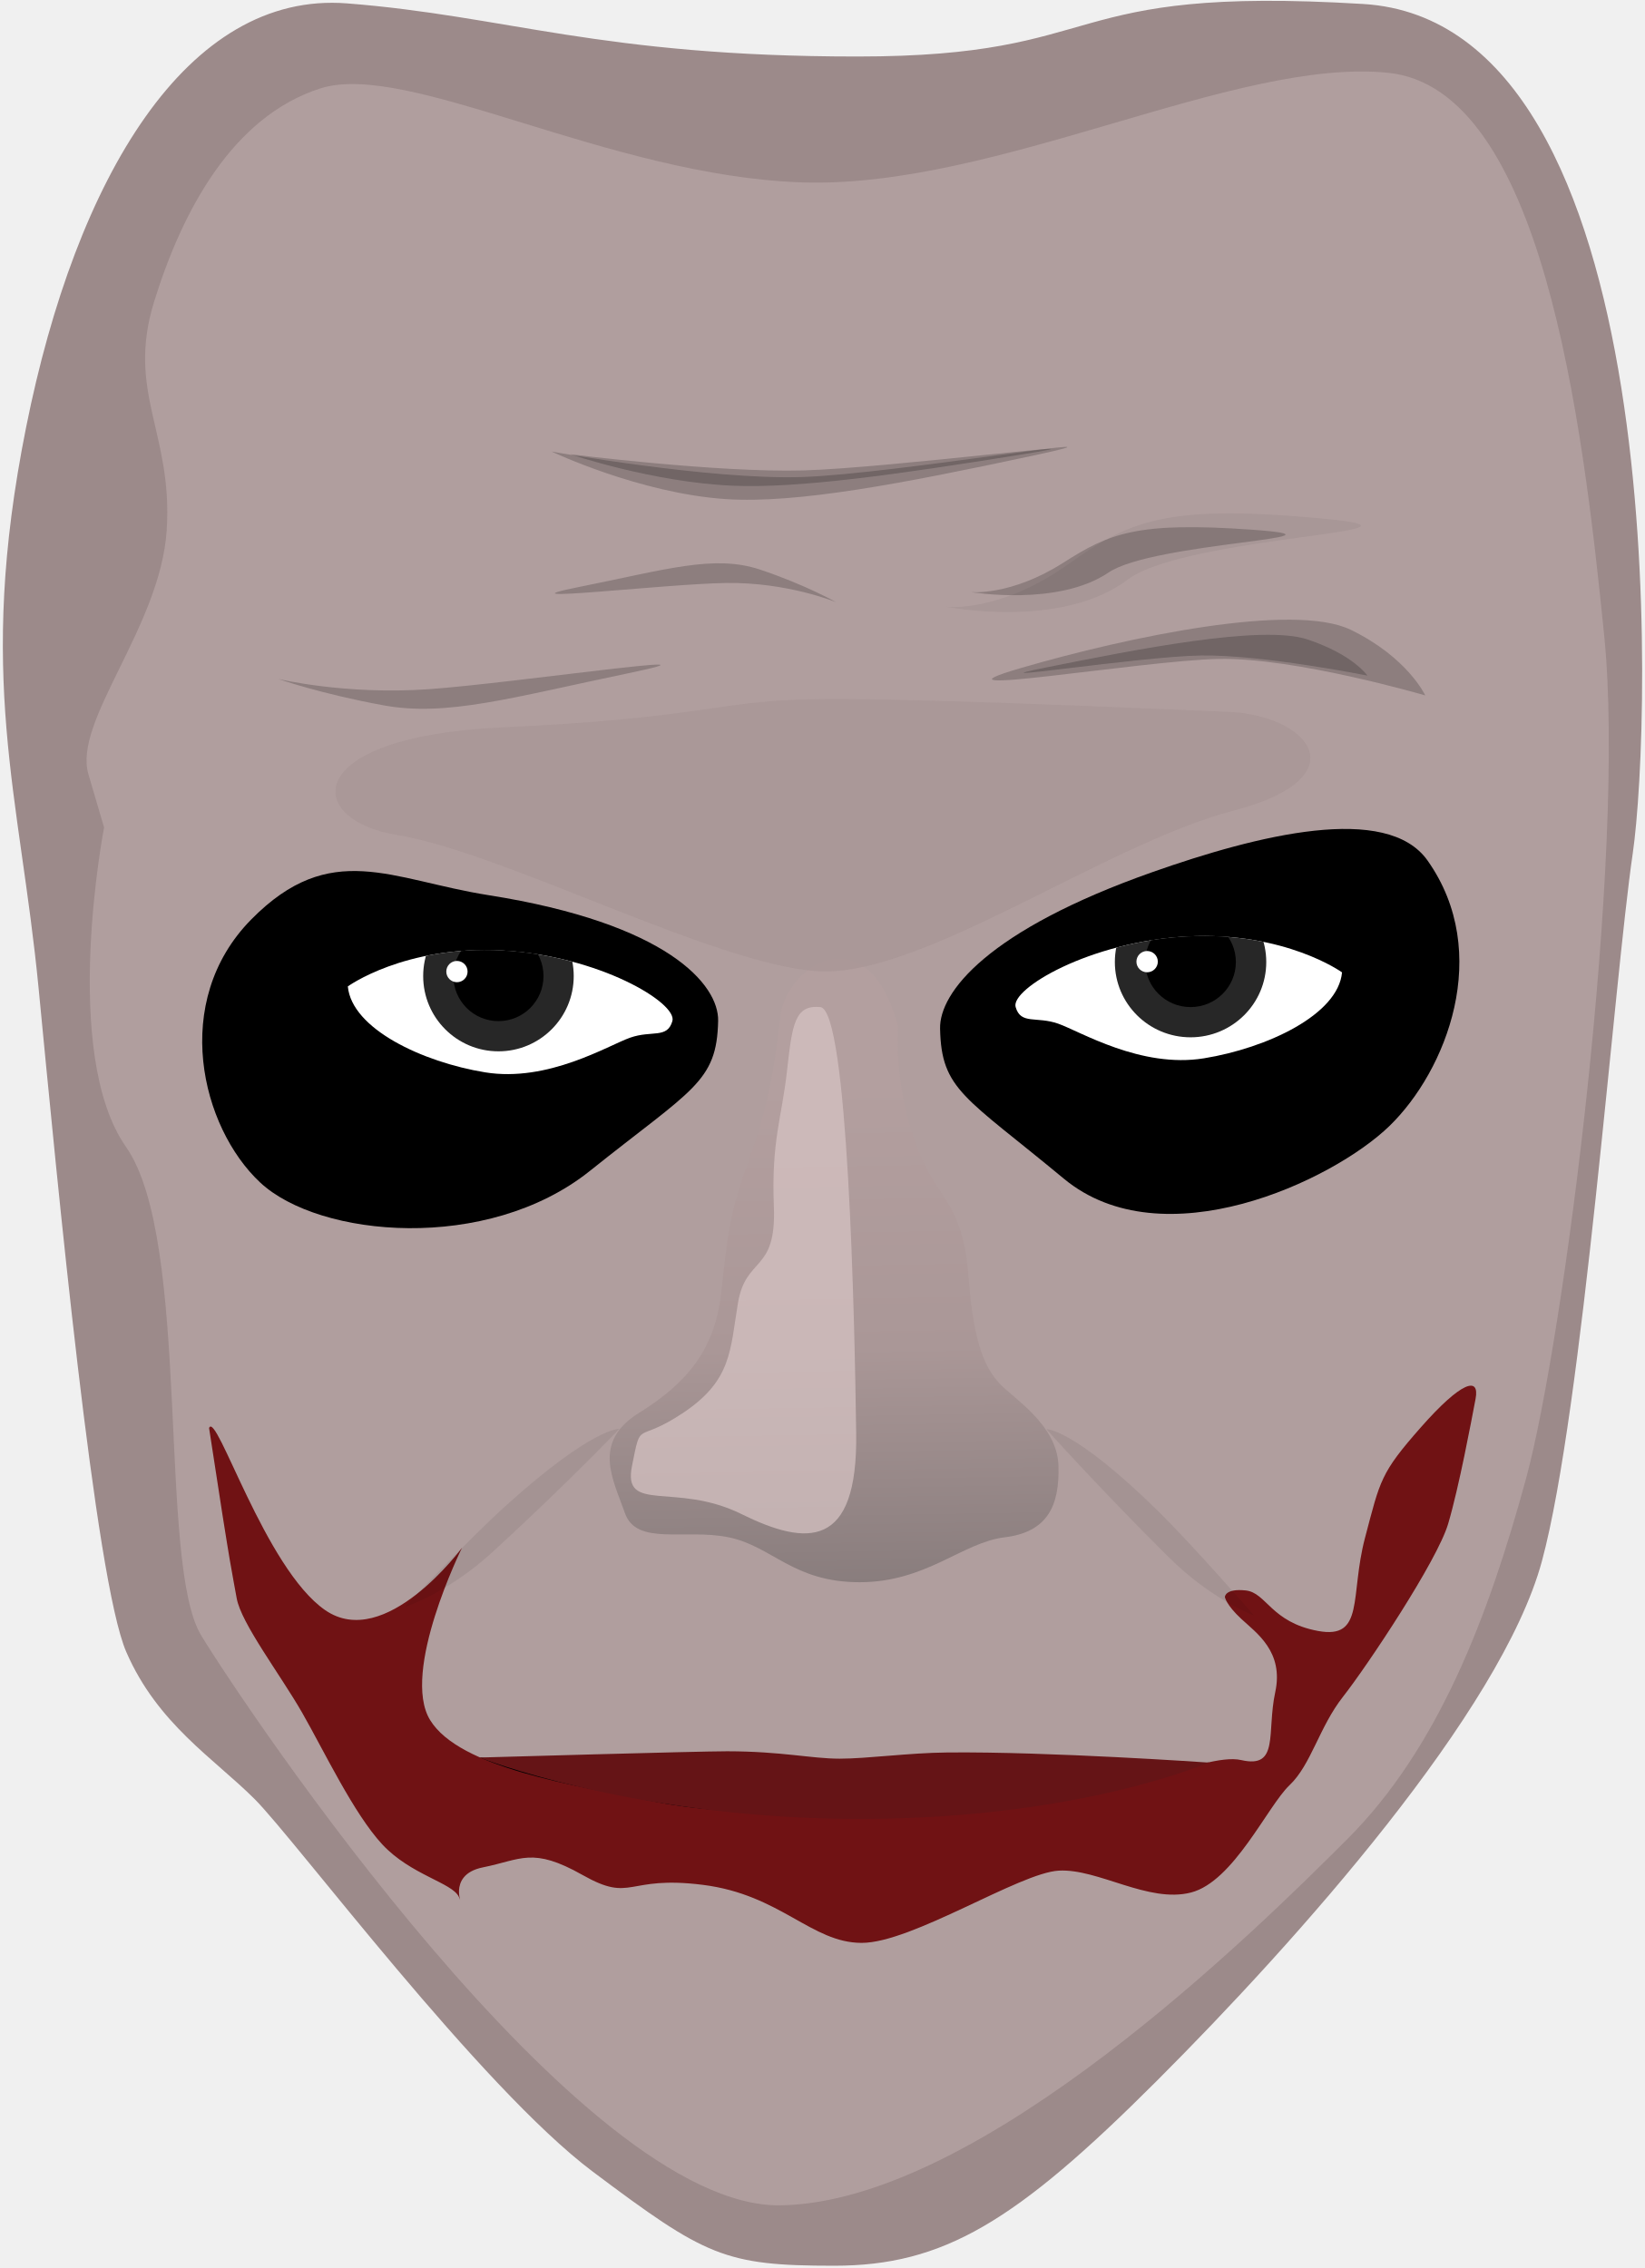
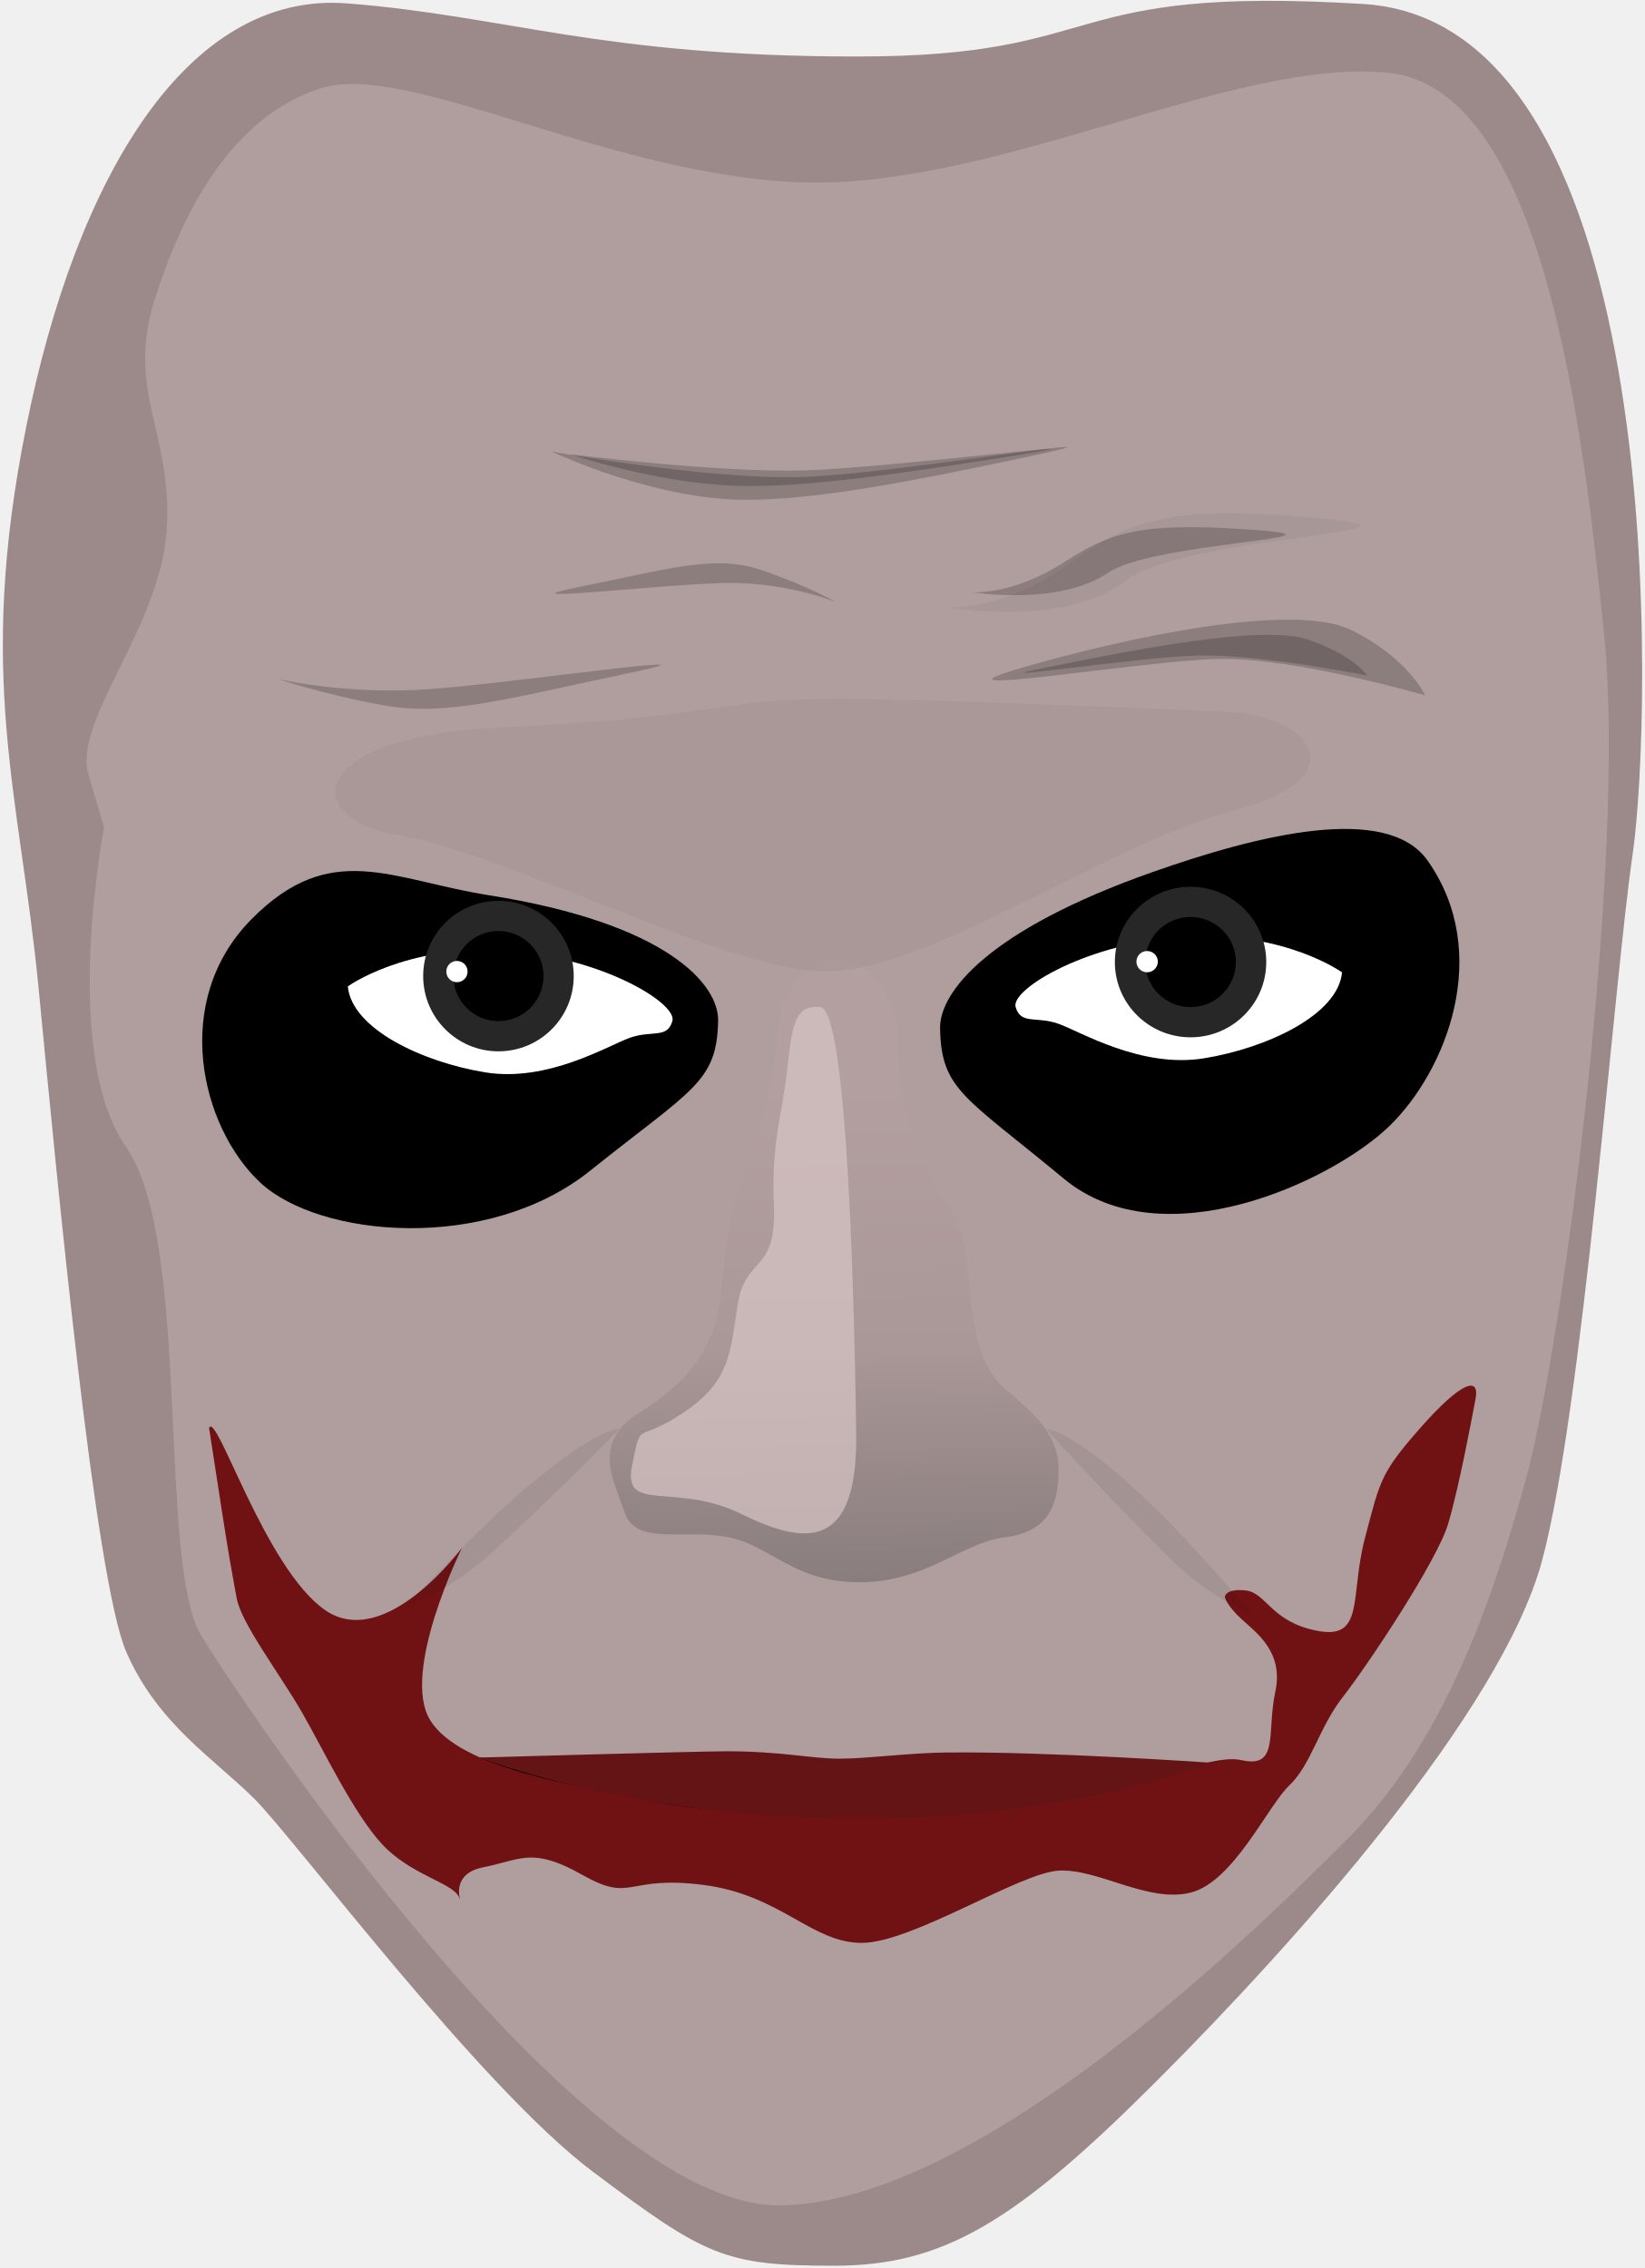
<svg xmlns="http://www.w3.org/2000/svg" width="100%" height="100%" viewBox="0 0 319 440" version="1.1" xml:space="preserve" style="fill-rule:evenodd;clip-rule:evenodd;stroke-linejoin:round;stroke-miterlimit:1.414;">
  <path id="Face" d="M5.054,82.946c-9.72,48.602 -1.215,71.08 2.43,108.746c3.645,37.666 10.935,114.821 17.011,128.794c6.075,13.973 17.01,20.656 24.908,28.553c7.897,7.898 43.741,55.892 65.612,72.295c21.87,16.403 25.515,18.225 46.779,18.225c21.263,0 35.236,-8.505 62.574,-35.843c27.338,-27.338 66.827,-71.687 74.725,-100.848c7.897,-29.161 13.973,-112.391 17.618,-137.299c3.645,-24.908 7.859,-161.152 -52.286,-164.797c-60.144,-3.645 -48.319,10.192 -98.136,10.192c-49.816,0 -67.983,-7.878 -98.967,-10.308c-30.983,-2.431 -52.548,33.689 -62.268,82.29Z" style="fill:#9c8a8a;" />
  <clipPath id="_clip1">
    <path d="M5.054,82.946c-9.72,48.602 -1.215,71.08 2.43,108.746c3.645,37.666 10.935,114.821 17.011,128.794c6.075,13.973 17.01,20.656 24.908,28.553c7.897,7.898 43.741,55.892 65.612,72.295c21.87,16.403 25.515,18.225 46.779,18.225c21.263,0 35.236,-8.505 62.574,-35.843c27.338,-27.338 66.827,-71.687 74.725,-100.848c7.897,-29.161 13.973,-112.391 17.618,-137.299c3.645,-24.908 7.859,-161.152 -52.286,-164.797c-60.144,-3.645 -48.319,10.192 -98.136,10.192c-49.816,0 -67.983,-7.878 -98.967,-10.308c-30.983,-2.431 -52.548,33.689 -62.268,82.29Z" />
  </clipPath>
-   <g clip-path="url(#_clip1)">
+   <g clipPath="url(#_clip1)">
    <path id="FaceFrame" d="M62.109,17.163c-17.011,5.467 -26.731,23.693 -32.199,41.311c-5.467,17.618 3.645,25.516 2.43,44.349c-1.215,18.833 -18.225,37.058 -15.188,47.386l3.038,10.328c0,0 -8.505,43.741 4.253,61.966c12.757,18.226 6.075,80.8 14.58,94.773c8.505,13.973 73.509,111.175 112.391,110.568c38.881,-0.608 92.342,-53.462 109.96,-71.08c17.618,-17.618 27.338,-43.133 34.628,-69.864c7.291,-26.731 19.441,-120.896 15.188,-163.422c-4.252,-42.526 -12.15,-106.315 -41.918,-109.353c-29.769,-3.037 -75.94,22.478 -113.606,21.263c-37.666,-1.215 -76.547,-23.693 -93.557,-18.225Z" style="fill:#b09e9e;" />
    <clipPath id="_clip2">
      <path d="M62.109,17.163c-17.011,5.467 -26.731,23.693 -32.199,41.311c-5.467,17.618 3.645,25.516 2.43,44.349c-1.215,18.833 -18.225,37.058 -15.188,47.386l3.038,10.328c0,0 -8.505,43.741 4.253,61.966c12.757,18.226 6.075,80.8 14.58,94.773c8.505,13.973 73.509,111.175 112.391,110.568c38.881,-0.608 92.342,-53.462 109.96,-71.08c17.618,-17.618 27.338,-43.133 34.628,-69.864c7.291,-26.731 19.441,-120.896 15.188,-163.422c-4.252,-42.526 -12.15,-106.315 -41.918,-109.353c-29.769,-3.037 -75.94,22.478 -113.606,21.263c-37.666,-1.215 -76.547,-23.693 -93.557,-18.225Z" />
    </clipPath>
-     <g clip-path="url(#_clip2)">
+     <g clipPath="url(#_clip2)">
      <path id="EyeShadowRight" d="M276.909,166.946c12.672,17.933 3.635,40.81 -7.403,51.51c-11.037,10.7 -43.963,26.128 -63.159,10.202c-19.196,-15.926 -23.755,-17.17 -23.995,-29.114c-0.14,-6.984 9.114,-19.047 41.209,-30.358c20.475,-7.217 45.437,-13.436 53.348,-2.24Z" />
      <clipPath id="_clip3">
        <path d="M276.909,166.946c12.672,17.933 3.635,40.81 -7.403,51.51c-11.037,10.7 -43.963,26.128 -63.159,10.202c-19.196,-15.926 -23.755,-17.17 -23.995,-29.114c-0.14,-6.984 9.114,-19.047 41.209,-30.358c20.475,-7.217 45.437,-13.436 53.348,-2.24Z" />
      </clipPath>
-       <g clip-path="url(#_clip3)">
+       <g clipPath="url(#_clip3)">
        <path id="EyeFrame" d="M260.321,188.643c0,0 -11.011,-7.963 -30.031,-6.967c-19.019,0.995 -34.285,10.202 -33.284,13.686c1.001,3.484 4.004,1.742 8.259,3.235c4.254,1.493 16.016,8.709 28.278,6.718c12.263,-1.99 26.027,-8.46 26.778,-16.672Z" style="fill:#fff;" />
        <clipPath id="_clip4">
          <path d="M260.321,188.643c0,0 -11.011,-7.963 -30.031,-6.967c-19.019,0.995 -34.285,10.202 -33.284,13.686c1.001,3.484 4.004,1.742 8.259,3.235c4.254,1.493 16.016,8.709 28.278,6.718c12.263,-1.99 26.027,-8.46 26.778,-16.672Z" />
        </clipPath>
-         <g clip-path="url(#_clip4)">
+         <g clipPath="url(#_clip4)">
          <ellipse id="EyeBall" cx="230.938" cy="186.64" rx="14.684" ry="14.601" style="fill:#272727;" />
          <clipPath id="_clip5">
            <ellipse cx="230.938" cy="186.64" rx="14.684" ry="14.601" />
          </clipPath>
-           <g clip-path="url(#_clip5)">
+           <g clipPath="url(#_clip5)">
            <ellipse cx="230.938" cy="186.64" rx="8.79" ry="8.74" />
            <ellipse cx="222.513" cy="186.563" rx="2.076" ry="2.064" style="fill:#fff;" />
          </g>
        </g>
      </g>
      <path id="EyeShadowLeft" d="M48.722,178.393c-15.676,15.925 -9.704,40.312 1.742,51.012c11.447,10.7 44.045,13.686 63.952,-2.24c19.907,-15.926 24.635,-17.17 24.884,-29.114c0.145,-6.984 -9.715,-18.887 -44.542,-24.386c-18.912,-2.986 -30.606,-10.947 -46.036,4.728Z" />
      <clipPath id="_clip6">
        <path d="M48.722,178.393c-15.676,15.925 -9.704,40.312 1.742,51.012c11.447,10.7 44.045,13.686 63.952,-2.24c19.907,-15.926 24.635,-17.17 24.884,-29.114c0.145,-6.984 -9.715,-18.887 -44.542,-24.386c-18.912,-2.986 -30.606,-10.947 -46.036,4.728Z" />
      </clipPath>
-       <g clip-path="url(#_clip6)">
+       <g clipPath="url(#_clip6)">
        <path id="EyeFrame1" d="M67.471,191.365c0,0 10.948,-7.963 29.86,-6.968c18.912,0.996 34.091,10.203 33.096,13.687c-0.996,3.483 -3.982,1.741 -8.212,3.234c-4.23,1.493 -15.926,8.71 -28.119,6.719c-12.193,-1.991 -25.879,-8.46 -26.625,-16.672Z" style="fill:#fff;" />
        <clipPath id="_clip7">
          <path id="EyeFrame2" d="M67.471,191.365c0,0 10.948,-7.963 29.86,-6.968c18.912,0.996 34.091,10.203 33.096,13.687c-0.996,3.483 -3.982,1.741 -8.212,3.234c-4.23,1.493 -15.926,8.71 -28.119,6.719c-12.193,-1.991 -25.879,-8.46 -26.625,-16.672Z" />
        </clipPath>
-         <g clip-path="url(#_clip7)">
+         <g clipPath="url(#_clip7)">
          <circle id="EyeBall1" cx="96.687" cy="189.361" r="14.601" style="fill:#272727;" />
          <clipPath id="_clip8">
            <circle cx="96.687" cy="189.361" r="14.601" />
          </clipPath>
-           <g clip-path="url(#_clip8)">
+           <g clipPath="url(#_clip8)">
            <circle cx="96.687" cy="189.361" r="8.74" />
            <circle cx="88.635" cy="188.488" r="2.064" style="fill:#fff;" />
          </g>
        </g>
      </g>
      <path id="Nose" d="M174.211,199.208c-0.498,8.212 1.244,18.663 4.976,26.377c3.733,7.714 7.714,8.958 8.71,22.395c0.995,13.438 3.483,17.668 5.972,20.405c2.488,2.737 11.198,7.963 11.446,15.926c0.249,7.963 -2.239,12.94 -10.451,13.935c-8.211,0.995 -15.179,8.709 -28.119,8.709c-12.939,0 -16.921,-6.967 -25.381,-8.709c-8.461,-1.742 -17.916,1.742 -20.156,-4.728c-2.24,-6.47 -6.47,-13.686 2.737,-19.409c9.207,-5.724 14.682,-12.194 15.926,-23.142c1.244,-10.949 1.493,-15.428 5.474,-26.129c3.982,-10.7 5.297,-20.974 5.972,-27.372c1.095,-10.376 17.121,-20.338 22.894,1.742" style="fill:url(#_Linear9);" />
      <clipPath id="_clip10">
        <path id="Nose1" d="M174.211,199.208c-0.498,8.212 1.244,18.663 4.976,26.377c3.733,7.714 7.714,8.958 8.71,22.395c0.995,13.438 3.483,17.668 5.972,20.405c2.488,2.737 11.198,7.963 11.446,15.926c0.249,7.963 -2.239,12.94 -10.451,13.935c-8.211,0.995 -15.179,8.709 -28.119,8.709c-12.939,0 -16.921,-6.967 -25.381,-8.709c-8.461,-1.742 -17.916,1.742 -20.156,-4.728c-2.24,-6.47 -6.47,-13.686 2.737,-19.409c9.207,-5.724 14.682,-12.194 15.926,-23.142c1.244,-10.949 1.493,-15.428 5.474,-26.129c3.982,-10.7 5.297,-20.974 5.972,-27.372c1.095,-10.376 17.121,-20.338 22.894,1.742" />
      </clipPath>
-       <g clip-path="url(#_clip10)">
+       <g clipPath="url(#_clip10)">
        <path d="M143.826,293.734c12.74,6.285 22.557,6.809 22.253,-15.629c-0.304,-22.439 -1.566,-82.233 -6.965,-82.728c-4.932,-0.453 -5.436,3.228 -6.455,12.401c-1.019,9.173 -3.058,13.42 -2.548,26.33c0.51,12.911 -5.436,9.513 -6.965,18.686c-1.529,9.173 -1.189,14.949 -10.532,21.235c-9.343,6.285 -8.154,1.019 -10.023,10.362c-1.868,9.343 8.438,3.03 21.235,9.343Z" style="fill:#d5c3c3;fill-opacity:0.74;" />
      </g>
      <g id="Lip">
        <path d="M93.135,340.965c0,0 6.303,14.57 66.913,16.427c64.181,1.965 74.403,-15.46 74.403,-15.46c0,0 -46.442,7.204 -70.192,5.954c-23.75,-1.25 -71.124,-6.921 -71.124,-6.921Z" />
        <path id="BottomLip" d="M40.555,277.039c4.459,29.303 4.502,28.114 5.351,32.998c0.849,4.884 8.494,14.864 12.74,22.296c4.247,7.432 9.98,19.535 15.501,25.481c5.521,5.945 13.59,7.432 14.864,10.192c1.274,2.761 -2.76,-4.247 4.672,-5.733c7.432,-1.486 9.555,-4.034 19.323,1.486c9.767,5.521 8.281,0 23.357,1.911c15.077,1.912 21.022,11.255 30.79,11.255c9.768,0 30.577,-13.59 38.221,-14.015c7.645,-0.425 17.356,6.37 25.638,4.247c8.281,-2.123 14.864,-16.775 19.111,-20.809c4.246,-4.035 5.733,-11.255 10.404,-17.2c4.672,-5.946 18.262,-26.33 20.385,-33.55c2.123,-7.22 4.459,-19.748 5.309,-24.207c0.849,-4.459 -2.761,-3.397 -10.617,5.521c-7.857,8.918 -7.857,10.192 -10.83,21.446c-2.973,11.254 0,19.748 -9.131,18.049c-9.13,-1.698 -9.98,-7.432 -14.014,-7.856c-4.035,-0.425 -4.035,1.274 -4.035,1.274c0,0 0.213,1.486 3.186,4.247c2.972,2.76 8.281,6.37 6.582,14.227c-1.699,7.856 0.849,14.863 -6.582,13.165c-7.432,-1.699 -26.473,9.343 -52.166,9.768c-25.694,0.424 -45.866,1.486 -61.579,-1.699c-15.714,-3.185 -37.87,-6.491 -43.603,-15.834c-5.734,-9.343 6.187,-33.429 6.187,-33.429c0,0 -14.864,20.172 -26.542,12.103c-11.679,-8.069 -21.116,-38.865 -22.522,-35.334Z" style="fill:#701214;" />
        <path id="UpperLip" d="M93.041,340.968c0,0 42.545,-1.223 48.023,-1.216c10.546,0.013 16.361,1.438 21.797,1.438c5.436,0 13.296,-1.129 20.925,-1.205c19.693,-0.196 50.619,1.958 50.619,1.958c0,0 -26.036,11.455 -70.603,10.916c-42.129,-0.51 -70.761,-11.891 -70.761,-11.891Z" style="fill:#651416;" />
      </g>
      <g id="Choruk">
        <path d="M120.151,277.199c0,0 -6.519,6.838 -16.519,16.349c-2.5,2.378 -5.218,4.924 -8.107,7.571c-8.73,8.002 -17.007,10.646 -17.007,10.646c0,0 12.4,-13.169 19.657,-19.71c16.924,-15.257 21.976,-14.856 21.976,-14.856Z" style="fill-opacity:0.07;" />
        <path d="M202.968,277.264c0,0 9.801,10.995 23.711,24.821c8.41,8.359 16.592,11.347 16.592,11.347c0,0 -11.868,-13.675 -18.863,-20.514c-16.314,-15.949 -21.44,-15.654 -21.44,-15.654Z" style="fill-opacity:0.07;" />
      </g>
      <g id="ForeheadChoruks">
        <path d="M112.311,113.876c16.91,-3.382 26.211,-6.341 35.089,-3.382c8.878,2.96 14.796,6.342 14.796,6.342c0,0 -9.4,-3.912 -21.369,-3.735c-11.969,0.178 -45.426,4.157 -28.516,0.775Z" style="fill-opacity:0.2;" />
        <g>
          <path d="M203.1,129.454c16.91,-3.382 41.657,-8.356 50.535,-5.397c8.878,2.959 11.606,7.013 11.606,7.013c0,0 -20.313,-4.08 -32.282,-3.902c-11.969,0.177 -46.77,5.668 -29.859,2.286Z" style="fill-opacity:0.2;" />
          <path d="M197.968,129.618c21.04,-6.137 53.013,-12.798 64.059,-7.428c11.046,5.37 14.441,12.726 14.441,12.726c0,0 -25.274,-7.403 -40.166,-7.081c-14.892,0.322 -59.373,7.92 -38.334,1.783Z" style="fill-opacity:0.2;" />
        </g>
        <g>
          <path d="M197.561,88.277c-23.604,3.777 -42.66,6.501 -55.42,5.954c-15.594,-0.669 -31.555,-6.116 -31.555,-6.116c0,0 28.49,3.604 45.234,3.147c16.744,-0.458 65.345,-6.762 41.741,-2.985Z" style="fill-opacity:0.2;" />
          <path d="M200.238,88.427c-25.28,5.411 -45.691,9.299 -59.374,8.406c-16.723,-1.092 -33.872,-9.23 -33.872,-9.23c0,0 30.569,5.505 48.517,4.944c17.948,-0.562 70.01,-9.53 44.729,-4.12Z" style="fill-opacity:0.2;" />
        </g>
        <path d="M121.849,130.619c-22.757,4.748 -35.209,8.456 -47.439,6.222c-12.23,-2.234 -20.467,-5.13 -20.467,-5.13c0,0 12.996,3.142 29.236,1.995c16.24,-1.148 61.428,-7.835 38.67,-3.087Z" style="fill-opacity:0.2;" />
        <g>
          <path d="M242.821,102.763c-22.374,-1.594 -27.668,0.726 -36.543,6.391c-10.182,6.5 -17.918,5.713 -17.918,5.713c0,0 16.888,2.858 26.682,-3.804c8.642,-5.878 50.153,-6.706 27.779,-8.3Z" style="fill-opacity:0.2;" />
          <path d="M255.342,100.493c-29.573,-2.653 -36.535,0.717 -48.184,8.994c-13.365,9.497 -23.592,8.231 -23.592,8.231c0,0 22.344,4.455 35.193,-5.289c11.338,-8.597 66.157,-9.282 36.583,-11.936Z" style="fill-opacity:0.05;" />
        </g>
      </g>
      <path id="Forehead" d="M76.833,161.949c-17.669,-2.888 -18.8,-19.002 20.416,-20.821c39.217,-1.819 41.44,-5.054 59.633,-5.458c18.193,-0.404 65.495,1.819 81.263,2.426c15.767,0.606 25.874,12.735 1.01,19.204c-24.864,6.468 -60.441,32.343 -80.453,31.13c-20.013,-1.213 -60.846,-23.044 -81.869,-26.481Z" style="fill:#a49292;fill-opacity:0.49;" />
    </g>
  </g>
  <defs>
    <linearGradient id="_Linear9" x1="0" y1="0" x2="1" y2="0" gradientUnits="userSpaceOnUse" gradientTransform="matrix(1.55526,96.9433,-96.9433,1.55526,167.15,210.168)">
      <stop offset="0" style="stop-color:#b39f9f;stop-opacity:1" />
      <stop offset="0.53" style="stop-color:#aa9797;stop-opacity:1" />
      <stop offset="1" style="stop-color:#897d7d;stop-opacity:1" />
    </linearGradient>
  </defs>
</svg>
